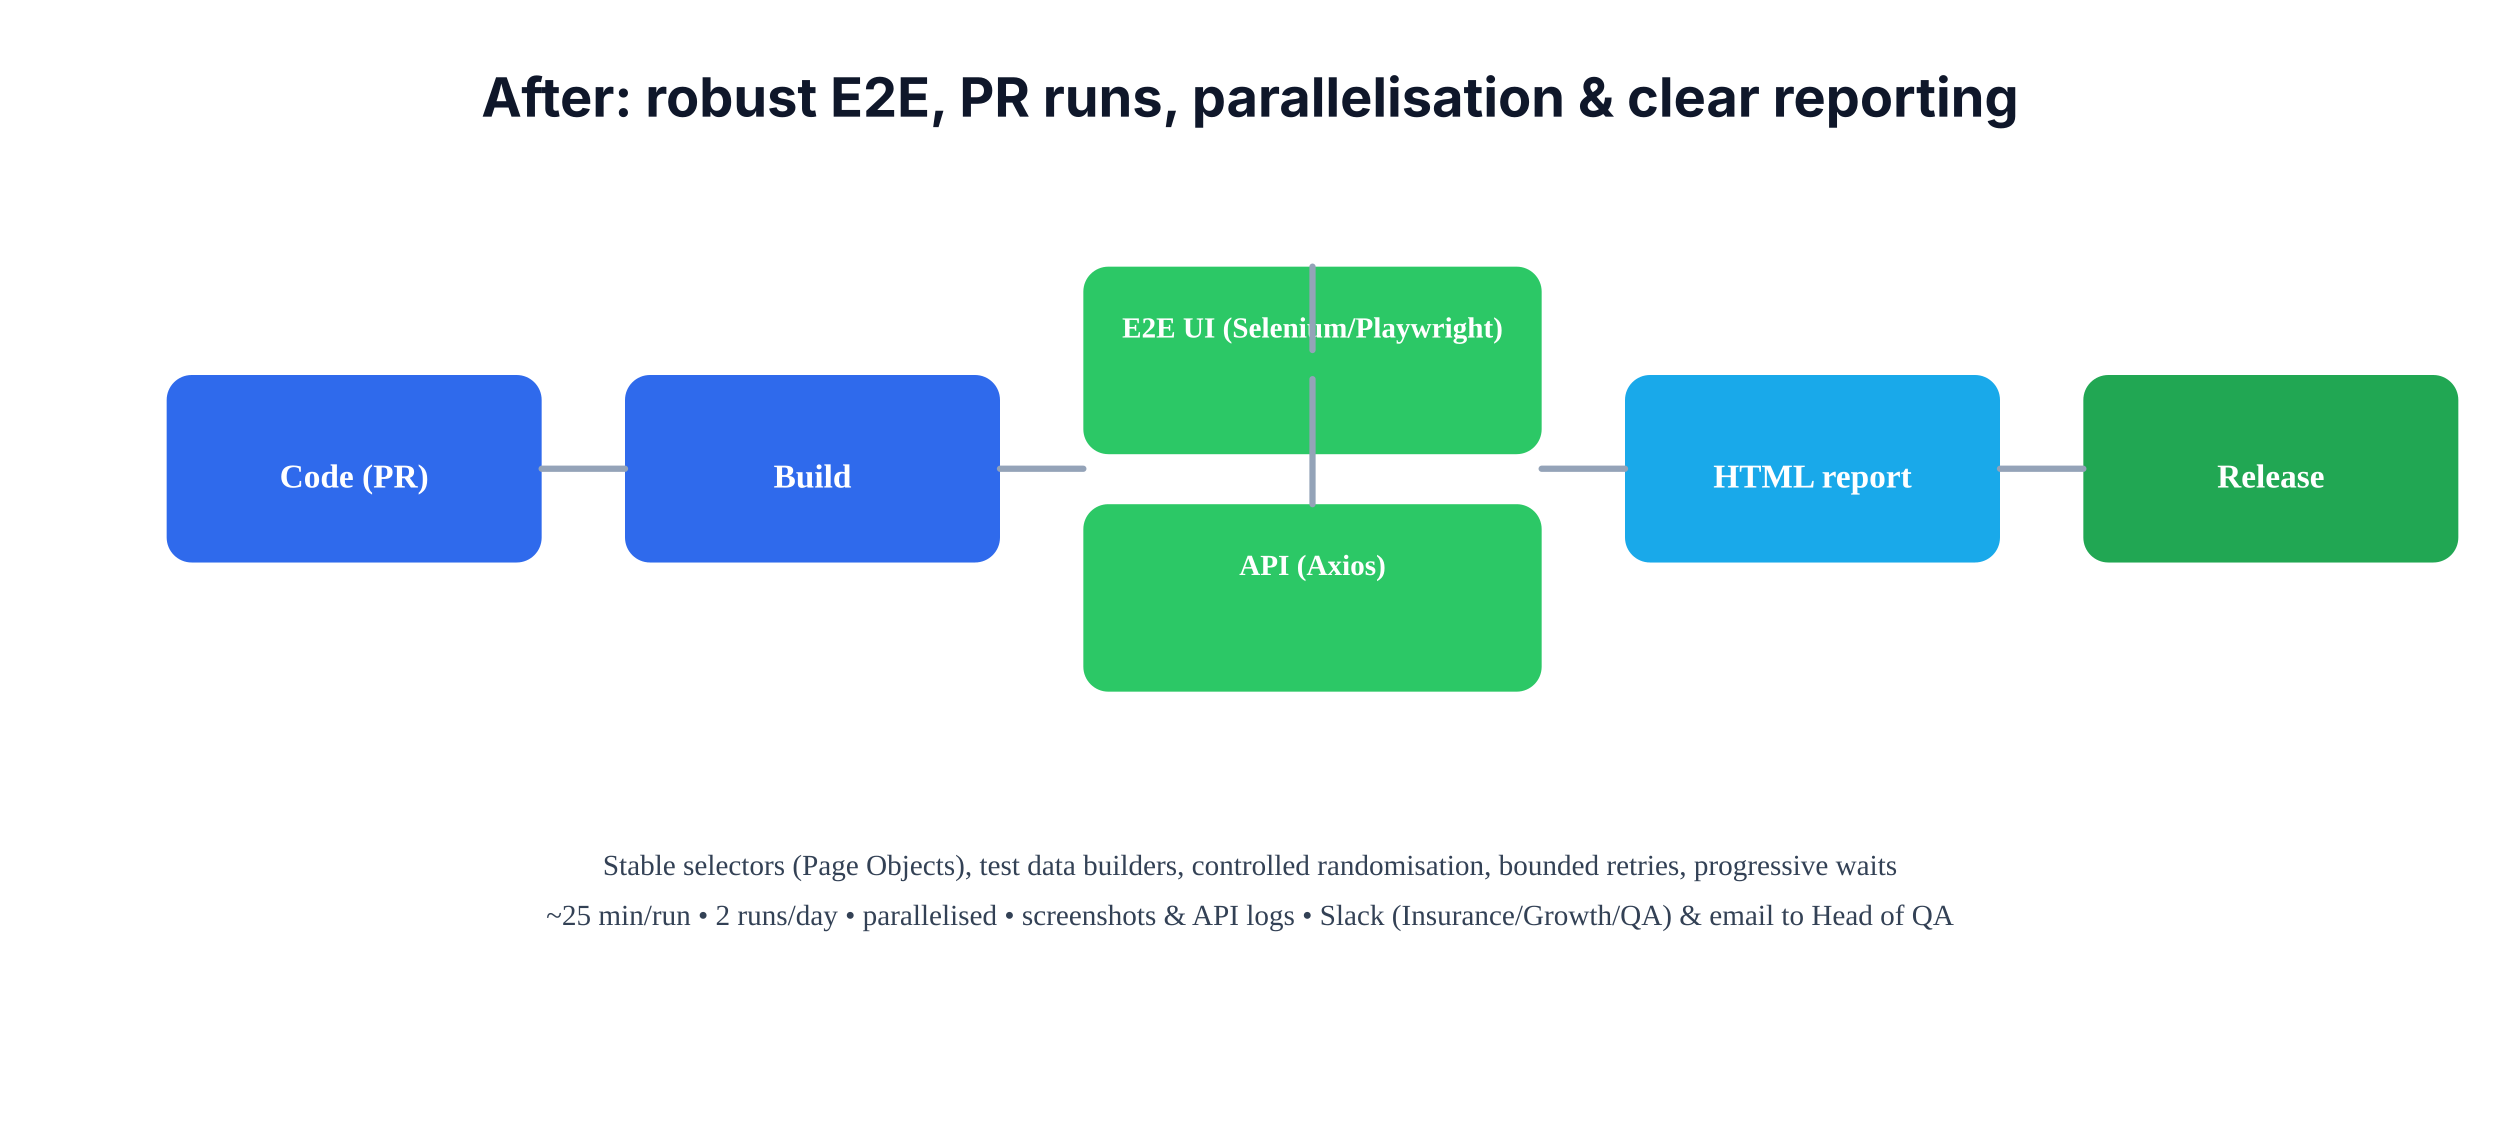
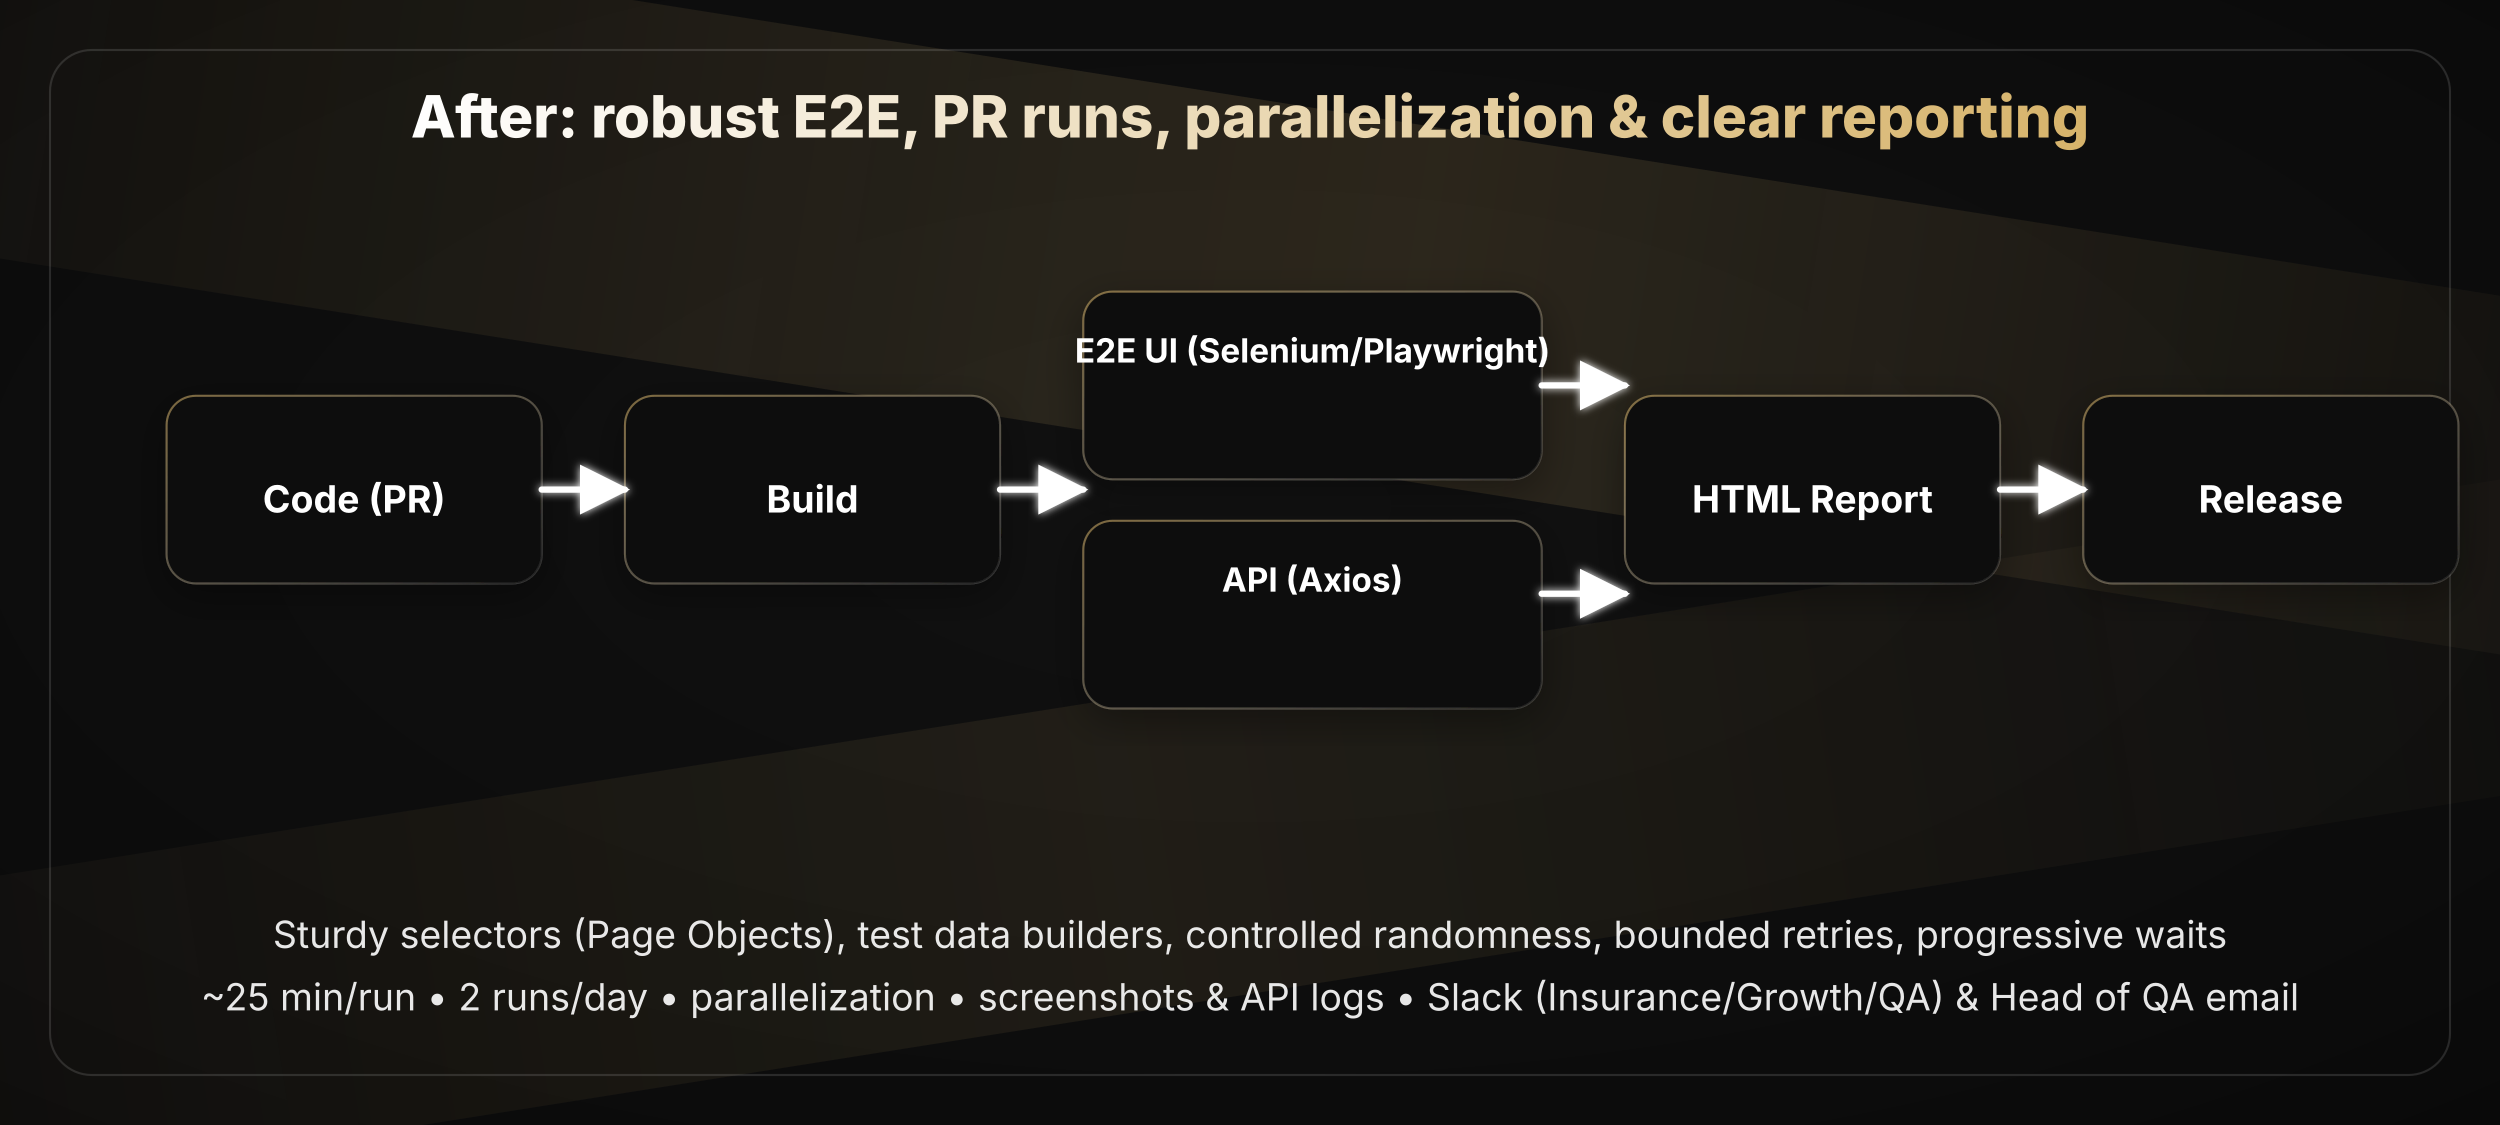
- <svg xmlns="http://www.w3.org/2000/svg" width="1200" height="540" viewBox="0 0 1200 540">
-   <rect width="1200" height="540" fill="#ffffff" />
-   <g font-family="Inter, system-ui, -apple-system, Segoe UI, Roboto, Arial" fill="#0f172a">
-     <text x="600" y="56" font-size="26" font-weight="700" text-anchor="middle">After: robust E2E, PR runs, parallelisation &amp; clear reporting</text>
+ <svg xmlns="http://www.w3.org/2000/svg" role="img" width="1200" height="540" viewBox="0 0 1200 540">
+   <defs>
+     <radialGradient id="bgRad" cx="50%" cy="45%" r="80%">
+       <stop offset="0" stop-color="#111111" />
+       <stop offset="0.7" stop-color="#0C0C0C" />
+       <stop offset="1" stop-color="#080808" />
+     </radialGradient>
+     <linearGradient id="beamA" x1="0" y1="0" x2="1" y2="0">
+       <stop offset="0" stop-color="#D6B36A" stop-opacity="0" />
+       <stop offset="0.45" stop-color="#D6B36A" stop-opacity=".14" />
+       <stop offset="0.55" stop-color="#D6B36A" stop-opacity=".16" />
+       <stop offset="1" stop-color="#D6B36A" stop-opacity="0" />
+     </linearGradient>
+     <linearGradient id="beamB" x1="0" y1="0" x2="1" y2="0">
+       <stop offset="0" stop-color="#D6B36A" stop-opacity="0" />
+       <stop offset="0.5" stop-color="#D6B36A" stop-opacity=".10" />
+       <stop offset="1" stop-color="#D6B36A" stop-opacity="0" />
+     </linearGradient>
+     <linearGradient id="goldStroke" x1="0" y1="0" x2="1" y2="1">
+       <stop offset="0" stop-color="#D6B36A" stop-opacity=".55" />
+       <stop offset="1" stop-color="#FFFFFF" stop-opacity=".08" />
+     </linearGradient>
+     <filter id="cardShadow" x="-20%" y="-20%" width="140%" height="140%">
+       <feDropShadow dx="0" dy="6" stdDeviation="10" flood-color="#000" flood-opacity=".35" />
+     </filter>
+     <filter id="glowWhite" x="-40%" y="-40%" width="180%" height="180%">
+       <feGaussianBlur stdDeviation="2" result="b1" />
+       <feMerge>
+         <feMergeNode in="b1" />
+         <feMergeNode in="SourceGraphic" />
+       </feMerge>
+     </filter>
+     <linearGradient id="titleGrad" x1="0" y1="0" x2="1" y2="0">
+       <stop offset="0" stop-color="#FFFFFF" />
+       <stop offset="1" stop-color="#D6B36A" />
+     </linearGradient>
+     <marker id="arrowHead" viewBox="0 0 10 10" refX="9" refY="5" markerWidth="8" markerHeight="8" orient="auto-start-reverse">
+       <path d="M0,0 L10,5 L0,10 Z" fill="#FFFFFF" />
+     </marker>
+   </defs>
+   <rect width="1200" height="540" fill="url(#bgRad)" />
+   <rect x="-200" y="48" width="1600" height="170" fill="url(#beamA)" transform="rotate(9 600 130)" opacity=".9" />
+   <rect x="-260" y="326" width="1600" height="150" fill="url(#beamB)" transform="rotate(-9 600 390)" opacity=".9" />
+   <rect x="24" y="24" width="1152" height="492" rx="20" fill="none" stroke="#FFFFFF20" />
+   <g font-family="Inter, system-ui, -apple-system, Segoe UI, Roboto, Arial" text-rendering="geometricPrecision">
+     <text x="600" y="66" font-size="28" font-weight="800" text-anchor="middle" fill="url(#titleGrad)">
+       After: robust E2E, PR runs, parallelization &amp; clear reporting
+     </text>
  </g>
-   <g transform="translate(80,180)">
-     <rect x="0" y="0" width="180" height="90" rx="12" fill="#2563eb" opacity="0.95" />
-     <text x="90" y="54" text-anchor="middle" font-size="16" font-weight="600" fill="#fff">Code (PR)</text>
-     <rect x="220" y="0" width="180" height="90" rx="12" fill="#2563eb" opacity="0.95" />
-     <text x="310" y="54" text-anchor="middle" font-size="16" font-weight="600" fill="#fff">Build</text>
-     <rect x="440" y="-52" width="220" height="90" rx="12" fill="#22c55e" opacity="0.95" />
-     <text x="550" y="-18" text-anchor="middle" font-size="14" font-weight="700" fill="#fff">E2E UI (Selenium/Playwright)</text>
-     <rect x="440" y="62" width="220" height="90" rx="12" fill="#22c55e" opacity="0.95" />
-     <text x="550" y="96" text-anchor="middle" font-size="14" font-weight="700" fill="#fff">API (Axios)</text>
-     <rect x="700" y="0" width="180" height="90" rx="12" fill="#0ea5e9" opacity="0.95" />
-     <text x="790" y="54" text-anchor="middle" font-size="16" font-weight="600" fill="#fff">HTML report</text>
-     <rect x="920" y="0" width="180" height="90" rx="12" fill="#16a34a" opacity="0.95" />
-     <text x="1010" y="54" text-anchor="middle" font-size="16" font-weight="600" fill="#fff">Release</text>
-     <g stroke="#94a3b8" stroke-width="3" fill="none" stroke-linecap="round">
+   <g transform="translate(80,190)" font-family="Inter, system-ui, -apple-system, Segoe UI, Roboto, Arial">
+     <g filter="url(#cardShadow)">
+       <rect x="0" y="0" width="180" height="90" rx="14" fill="#0B0B0B" stroke="url(#goldStroke)" />
+       <text x="90" y="56" text-anchor="middle" font-size="18" font-weight="700" fill="#FFFFFF">Code (PR)</text>
+     </g>
+     <g filter="url(#cardShadow)">
+       <rect x="220" y="0" width="180" height="90" rx="14" fill="#0B0B0B" stroke="url(#goldStroke)" />
+       <text x="310" y="56" text-anchor="middle" font-size="18" font-weight="700" fill="#FFFFFF">Build</text>
+     </g>
+     <g filter="url(#cardShadow)">
+       <rect x="440" y="-50" width="220" height="90" rx="14" fill="#0B0B0B" stroke="url(#goldStroke)" />
+       <text x="550" y="-16" text-anchor="middle" font-size="16" font-weight="700" fill="#FFFFFF">E2E UI (Selenium/Playwright)</text>
+     </g>
+     <g filter="url(#cardShadow)">
+       <rect x="440" y="60" width="220" height="90" rx="14" fill="#0B0B0B" stroke="url(#goldStroke)" />
+       <text x="550" y="94" text-anchor="middle" font-size="16" font-weight="700" fill="#FFFFFF">API (Axios)</text>
+     </g>
+     <g filter="url(#cardShadow)">
+       <rect x="700" y="0" width="180" height="90" rx="14" fill="#0B0B0B" stroke="url(#goldStroke)" />
+       <text x="790" y="56" text-anchor="middle" font-size="18" font-weight="700" fill="#FFFFFF">HTML Report</text>
+     </g>
+     <g filter="url(#cardShadow)">
+       <rect x="920" y="0" width="180" height="90" rx="14" fill="#0B0B0B" stroke="url(#goldStroke)" />
+       <text x="1010" y="56" text-anchor="middle" font-size="18" font-weight="700" fill="#FFFFFF">Release</text>
+     </g>
+     <g stroke="#FFFFFF" stroke-width="3" stroke-linecap="round" fill="none" filter="url(#glowWhite)" marker-end="url(#arrowHead)">
      <path d="M180,45 H220" />
      <path d="M400,45 H440" />
-       <path d="M660,45 H700" />
+       <path d="M660,-5 H700" />
+       <path d="M660,95 H700" />
      <path d="M880,45 H920" />
-       <path d="M550,-52 V-12" />
-       <path d="M550,62 V2" />
    </g>
  </g>
-   <g fill="#334155" font-size="14">
-     <text x="600" y="420" text-anchor="middle">Stable selectors (Page Objects), test data builders, controlled randomisation, bounded retries, progressive waits</text>
-     <text x="600" y="444" text-anchor="middle">~25 min/run • 2 runs/day • parallelised • screenshots &amp; API logs • Slack (Insurance/Growth/QA) &amp; email to Head of QA</text>
+   <g font-family="Inter, system-ui, -apple-system, Segoe UI, Roboto, Arial" fill="#FFFFFFE6" text-anchor="middle">
+     <text x="600" y="455" font-size="18">
+       Sturdy selectors (Page Objects), test data builders, controlled randomness, bounded retries, progressive waits
+     </text>
+     <text x="600" y="485" font-size="18">
+       ~25 min/run • 2 runs/day • parallelization • screenshots &amp; API logs • Slack (Insurance/Growth/QA) &amp; Head of QA email
+     </text>
  </g>
</svg>
